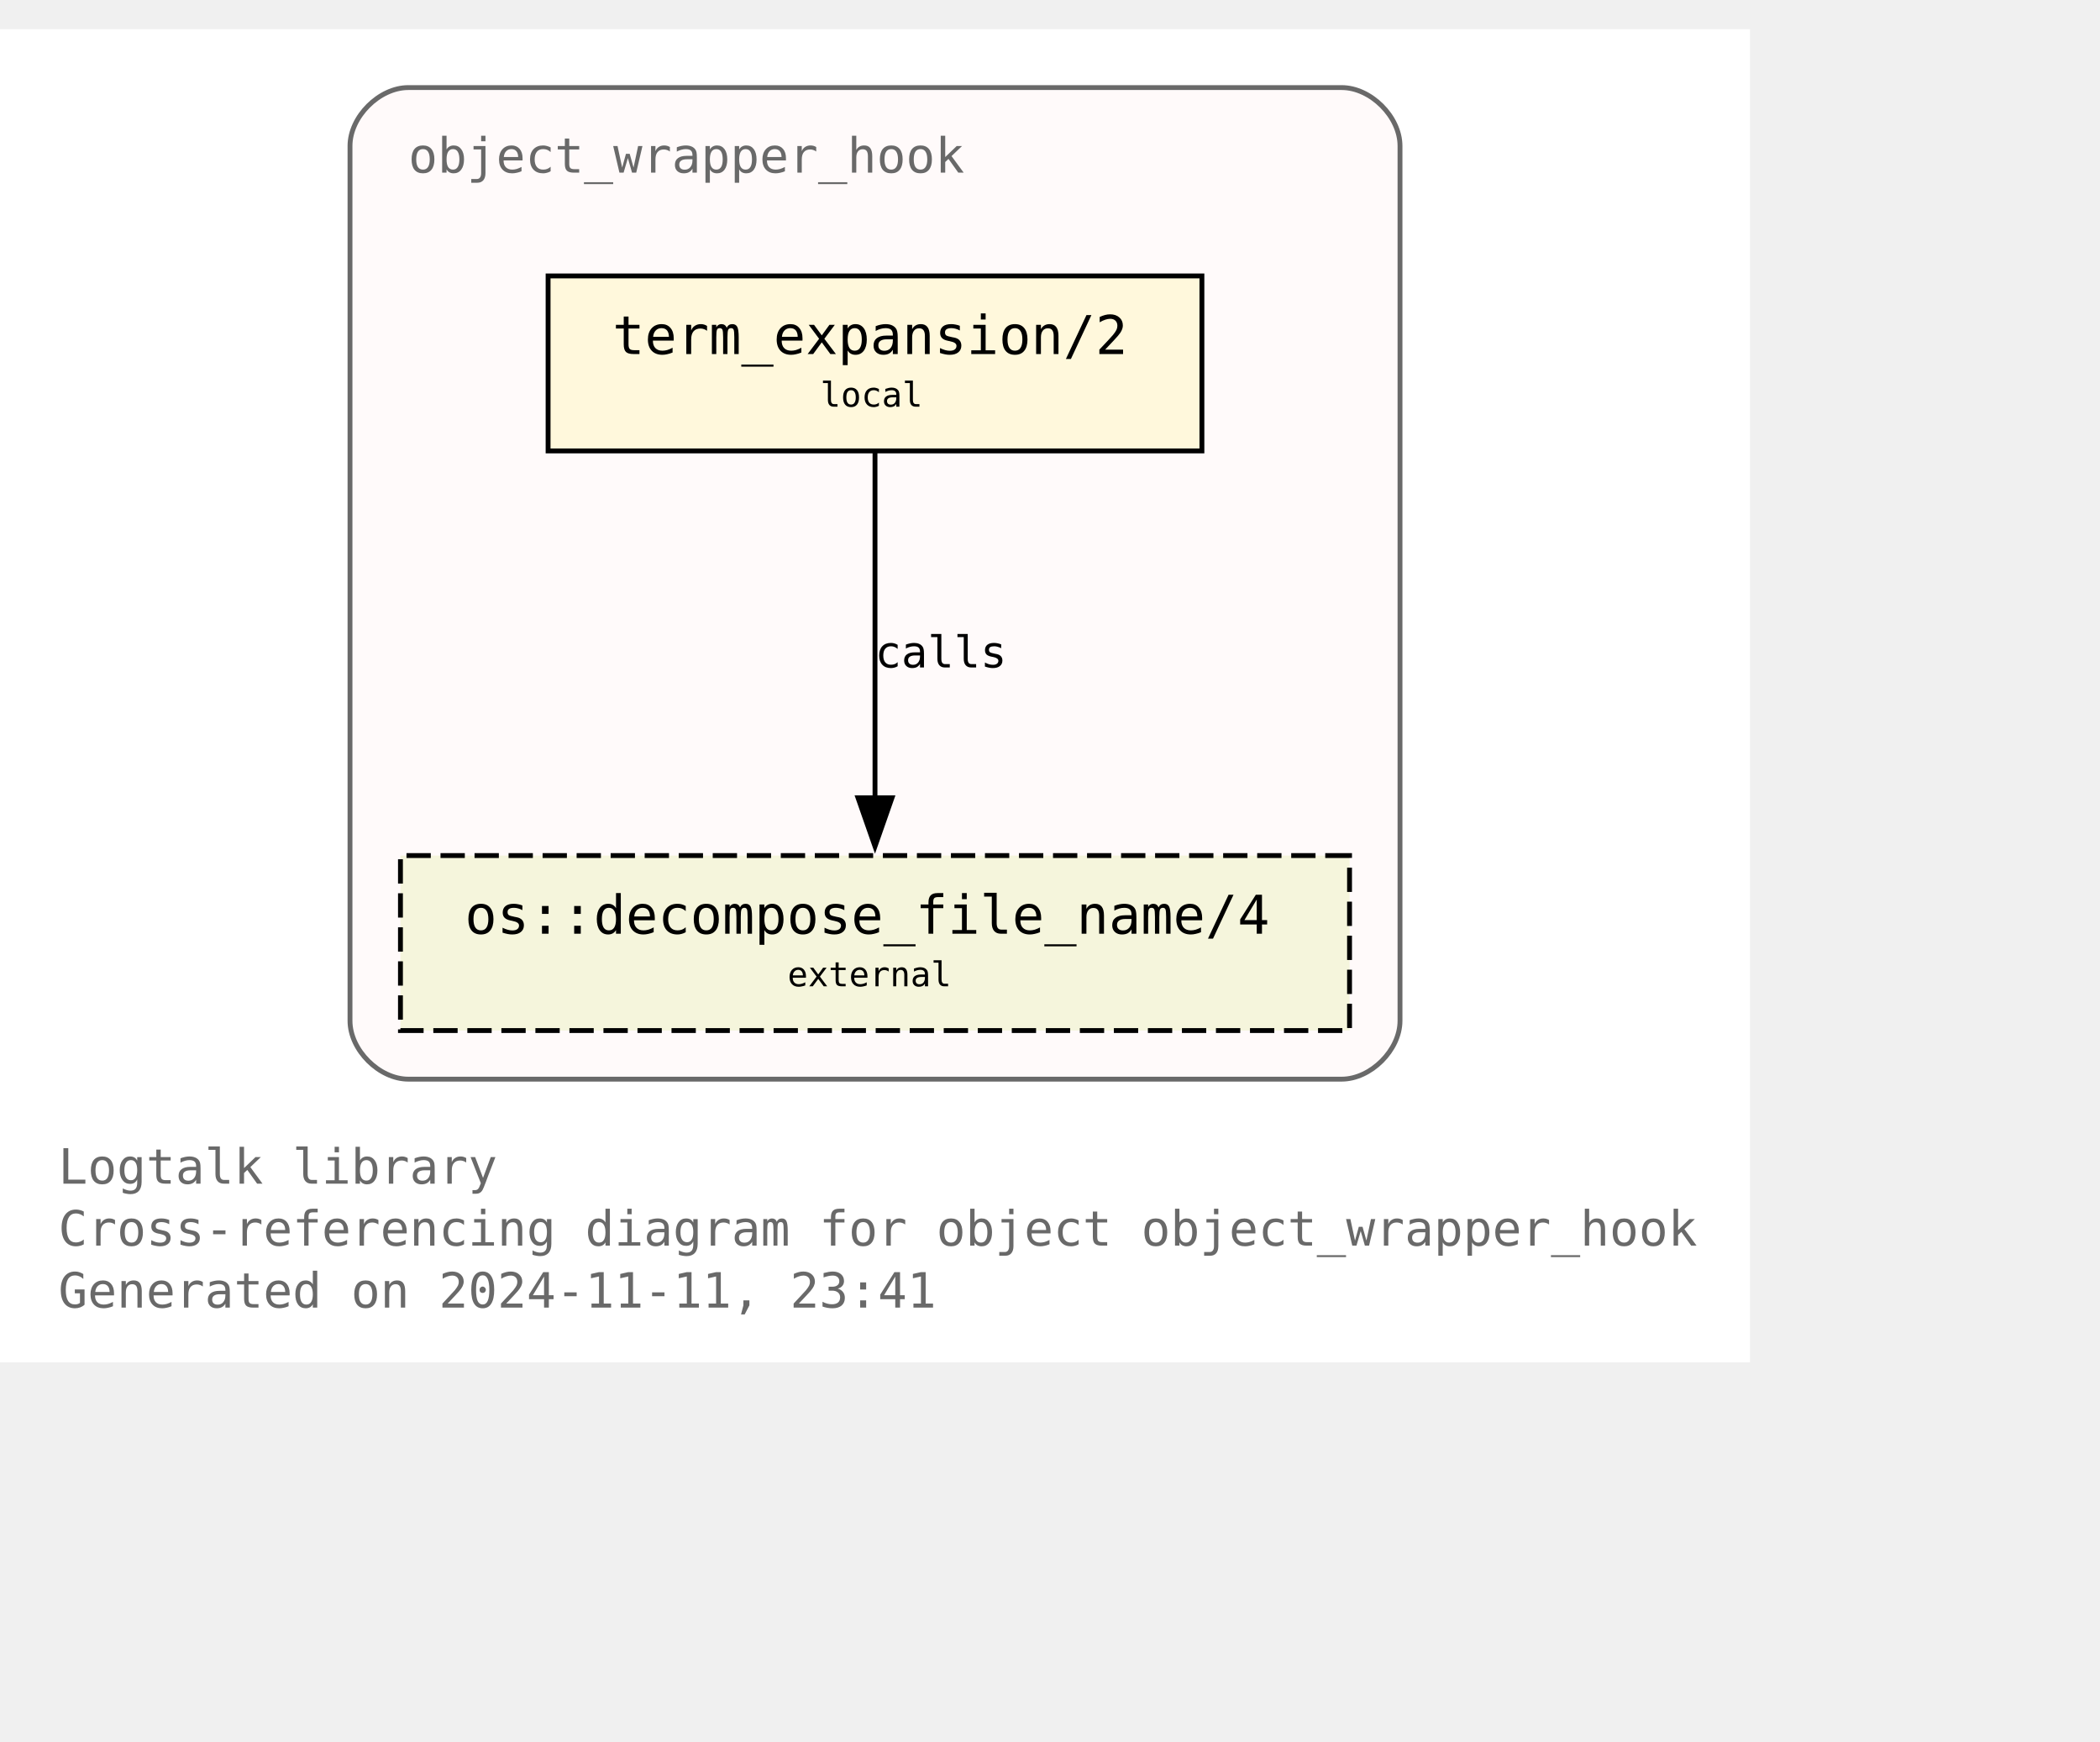
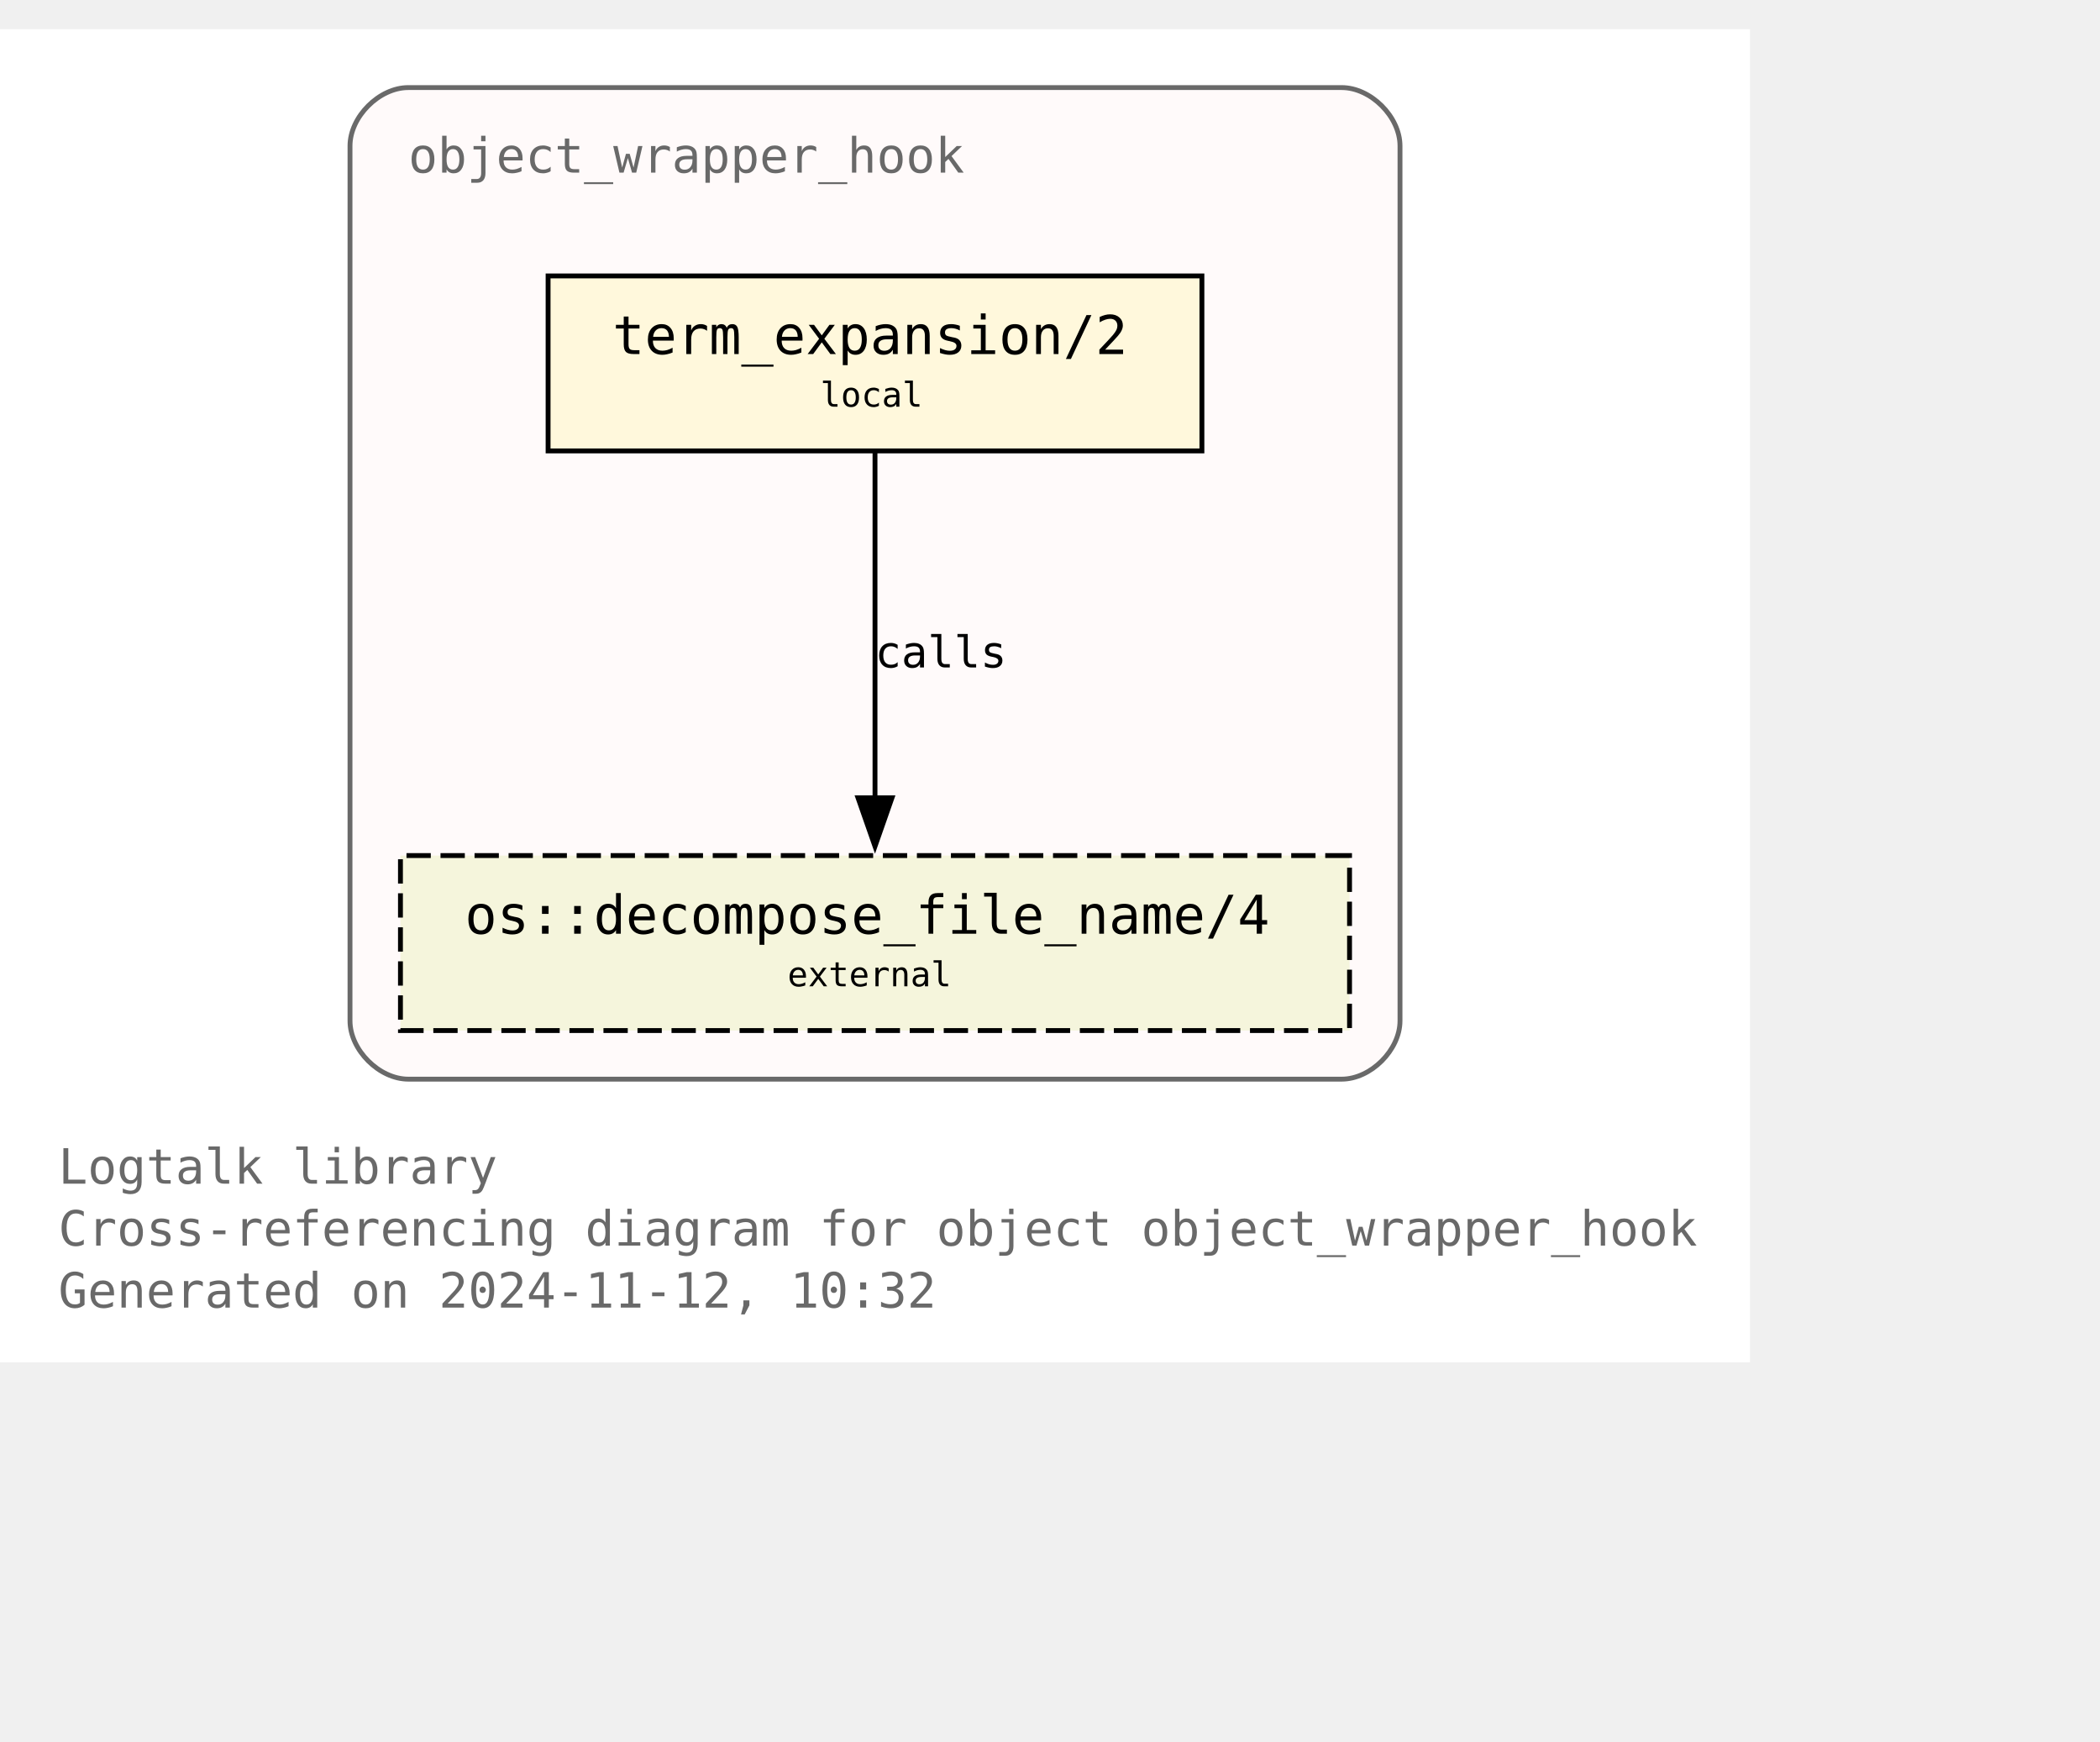
<svg xmlns="http://www.w3.org/2000/svg" xmlns:xlink="http://www.w3.org/1999/xlink" width="504pt" height="418pt" viewBox="72.00 72.00 432.00 346.25">
  <g id="graph0" class="graph" transform="scale(1 1) rotate(0) translate(76 342.25)">
    <polygon fill="white" stroke="none" points="-4,4 -4,-270.25 356,-270.25 356,4 -4,4" />
    <text text-anchor="start" x="8" y="-32.75" font-family="Monospace" font-size="10.00" fill="dimgray">Logtalk library</text>
    <text text-anchor="start" x="8" y="-20" font-family="Monospace" font-size="10.00" fill="dimgray">Cross-referencing diagram for object object_wrapper_hook</text>
-     <text text-anchor="start" x="8" y="-7.25" font-family="Monospace" font-size="10.00" fill="dimgray">Generated on 2024-11-11, 23:41</text>
+     <text text-anchor="start" x="8" y="-7.25" font-family="Monospace" font-size="10.00" fill="dimgray">Generated on 2024-11-12, 10:32</text>
    <g id="clust1" class="cluster">
      <g id="a_clust1">
        <a xlink:title="object_wrapper_hook">
          <path fill="snow" stroke="dimgray" d="M80,-54.25C80,-54.25 272,-54.25 272,-54.25 278,-54.25 284,-60.25 284,-66.25 284,-66.25 284,-246.25 284,-246.25 284,-252.25 278,-258.25 272,-258.25 272,-258.25 80,-258.25 80,-258.25 74,-258.25 68,-252.25 68,-246.25 68,-246.25 68,-66.25 68,-66.25 68,-60.25 74,-54.25 80,-54.25" />
          <g id="a_clust1_0">
-             <a xlink:href="https://github.com/LogtalkDotOrg/logtalk3/tree/163d4d4d0e6a9662299cc7e495f90029d92fcb68/library/hook_objects/object_wrapper_hook.lgt" xlink:title="https://github.com/LogtalkDotOrg/logtalk3/tree/163d4d4d0e6a9662299cc7e495f90029d92fcb68/library/hook_objects/object_wrapper_hook.lgt">
+             <a xlink:href="https://github.com/LogtalkDotOrg/logtalk3/tree/09b3814e01a53045e1deeaa9ca6ba2d867e25a59/library/hook_objects/object_wrapper_hook.lgt" xlink:title="https://github.com/LogtalkDotOrg/logtalk3/tree/09b3814e01a53045e1deeaa9ca6ba2d867e25a59/library/hook_objects/object_wrapper_hook.lgt">
              <text text-anchor="start" x="80" y="-240.75" font-family="Monospace" font-size="10.00" fill="dimgray">object_wrapper_hook</text>
            </a>
          </g>
        </a>
      </g>
    </g>
    <g id="node1" class="node">
      <g id="a_node1">
-         <a xlink:href="https://github.com/LogtalkDotOrg/logtalk3/tree/163d4d4d0e6a9662299cc7e495f90029d92fcb68/library/hook_objects/object_wrapper_hook.lgt#L39" xlink:title="https://github.com/LogtalkDotOrg/logtalk3/tree/163d4d4d0e6a9662299cc7e495f90029d92fcb68/library/hook_objects/object_wrapper_hook.lgt#L39">
+         <a xlink:href="https://github.com/LogtalkDotOrg/logtalk3/tree/09b3814e01a53045e1deeaa9ca6ba2d867e25a59/library/hook_objects/object_wrapper_hook.lgt#L39" xlink:title="https://github.com/LogtalkDotOrg/logtalk3/tree/09b3814e01a53045e1deeaa9ca6ba2d867e25a59/library/hook_objects/object_wrapper_hook.lgt#L39">
          <polygon fill="cornsilk" stroke="black" points="243.25,-219.5 108.75,-219.5 108.75,-183.5 243.25,-183.5 243.25,-219.5" />
          <text text-anchor="start" x="116.75" y="-204.2" font-family="Monospace" font-size="9.00"> </text>
          <text text-anchor="start" x="122" y="-203.43" font-family="Monospace" font-size="11.00">term_expansion/2</text>
          <text text-anchor="start" x="230" y="-204.2" font-family="Monospace" font-size="9.00"> </text>
          <text text-anchor="start" x="116.75" y="-191.82" font-family="Monospace" font-size="9.00"> </text>
          <text text-anchor="start" x="164.75" y="-192.6" font-family="Monospace" font-size="7.00">local</text>
          <text text-anchor="start" x="230" y="-191.82" font-family="Monospace" font-size="9.00"> </text>
        </a>
      </g>
    </g>
    <g id="node2" class="node">
      <g id="a_node2">
        <a xlink:href="https://logtalk.org/library/osp_0.html#decompose-file-name-4" xlink:title="https://logtalk.org/library/osp_0.html#decompose-file-name-4">
          <polygon fill="beige" stroke="black" stroke-dasharray="5,2" points="273.62,-100.25 78.38,-100.25 78.38,-64.25 273.62,-64.25 273.62,-100.25" />
          <text text-anchor="start" x="86.38" y="-84.95" font-family="Monospace" font-size="9.00"> </text>
          <text text-anchor="start" x="91.62" y="-84.17" font-family="Monospace" font-size="11.00">os::decompose_file_name/4</text>
          <text text-anchor="start" x="260.38" y="-84.95" font-family="Monospace" font-size="9.00"> </text>
          <text text-anchor="start" x="86.38" y="-72.58" font-family="Monospace" font-size="9.00"> </text>
          <text text-anchor="start" x="158" y="-73.35" font-family="Monospace" font-size="7.00">external</text>
          <text text-anchor="start" x="260.38" y="-72.58" font-family="Monospace" font-size="9.00"> </text>
        </a>
      </g>
    </g>
    <g id="edge1" class="edge">
      <g id="a_edge1">
-         <a xlink:href="https://github.com/LogtalkDotOrg/logtalk3/tree/163d4d4d0e6a9662299cc7e495f90029d92fcb68/library/hook_objects/object_wrapper_hook.lgt#L39" xlink:title="calls">
+         <a xlink:href="https://github.com/LogtalkDotOrg/logtalk3/tree/09b3814e01a53045e1deeaa9ca6ba2d867e25a59/library/hook_objects/object_wrapper_hook.lgt#L39" xlink:title="calls">
          <path fill="none" stroke="black" d="M176,-183.2C176,-164.5 176,-134.37 176,-112.08" />
          <polygon fill="black" stroke="black" points="179.5,-112.14 176,-102.14 172.5,-112.14 179.5,-112.14" />
        </a>
      </g>
      <g id="a_edge1-label">
-         <a xlink:href="https://github.com/LogtalkDotOrg/logtalk3/tree/163d4d4d0e6a9662299cc7e495f90029d92fcb68/library/hook_objects/object_wrapper_hook.lgt#L39" xlink:title="https://github.com/LogtalkDotOrg/logtalk3/tree/163d4d4d0e6a9662299cc7e495f90029d92fcb68/library/hook_objects/object_wrapper_hook.lgt#L39">
+         <a xlink:href="https://github.com/LogtalkDotOrg/logtalk3/tree/09b3814e01a53045e1deeaa9ca6ba2d867e25a59/library/hook_objects/object_wrapper_hook.lgt#L39" xlink:title="https://github.com/LogtalkDotOrg/logtalk3/tree/09b3814e01a53045e1deeaa9ca6ba2d867e25a59/library/hook_objects/object_wrapper_hook.lgt#L39">
          <text text-anchor="start" x="176" y="-138.95" font-family="Monospace" font-size="9.00">calls</text>
        </a>
      </g>
    </g>
  </g>
</svg>
